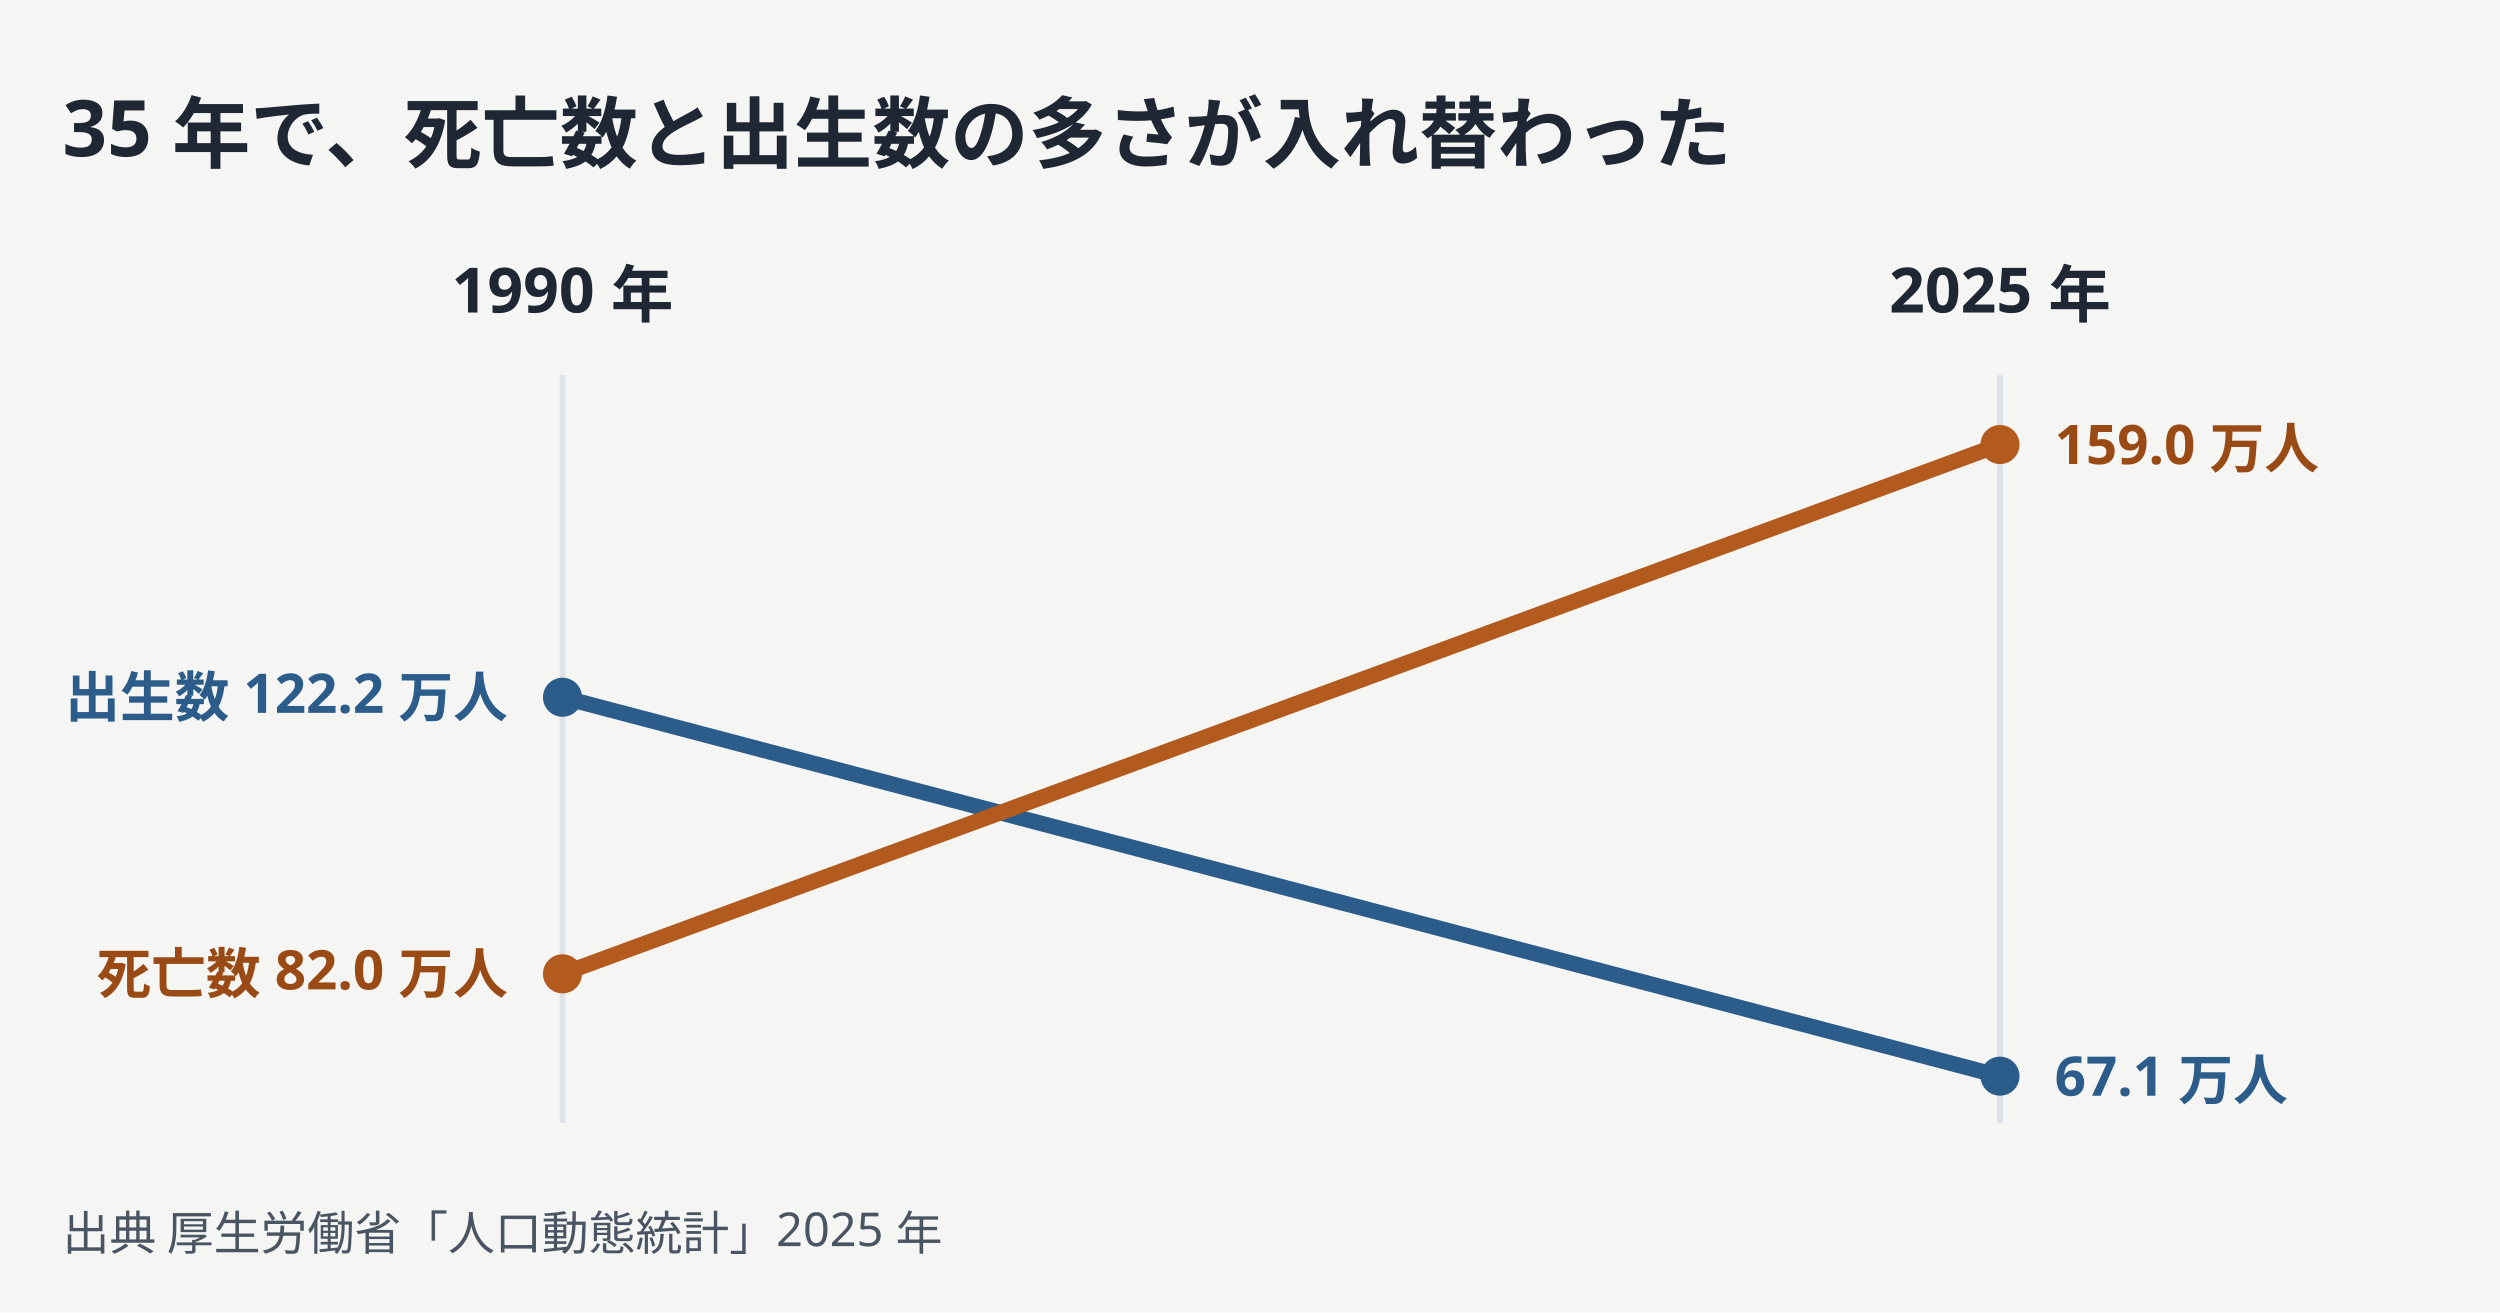
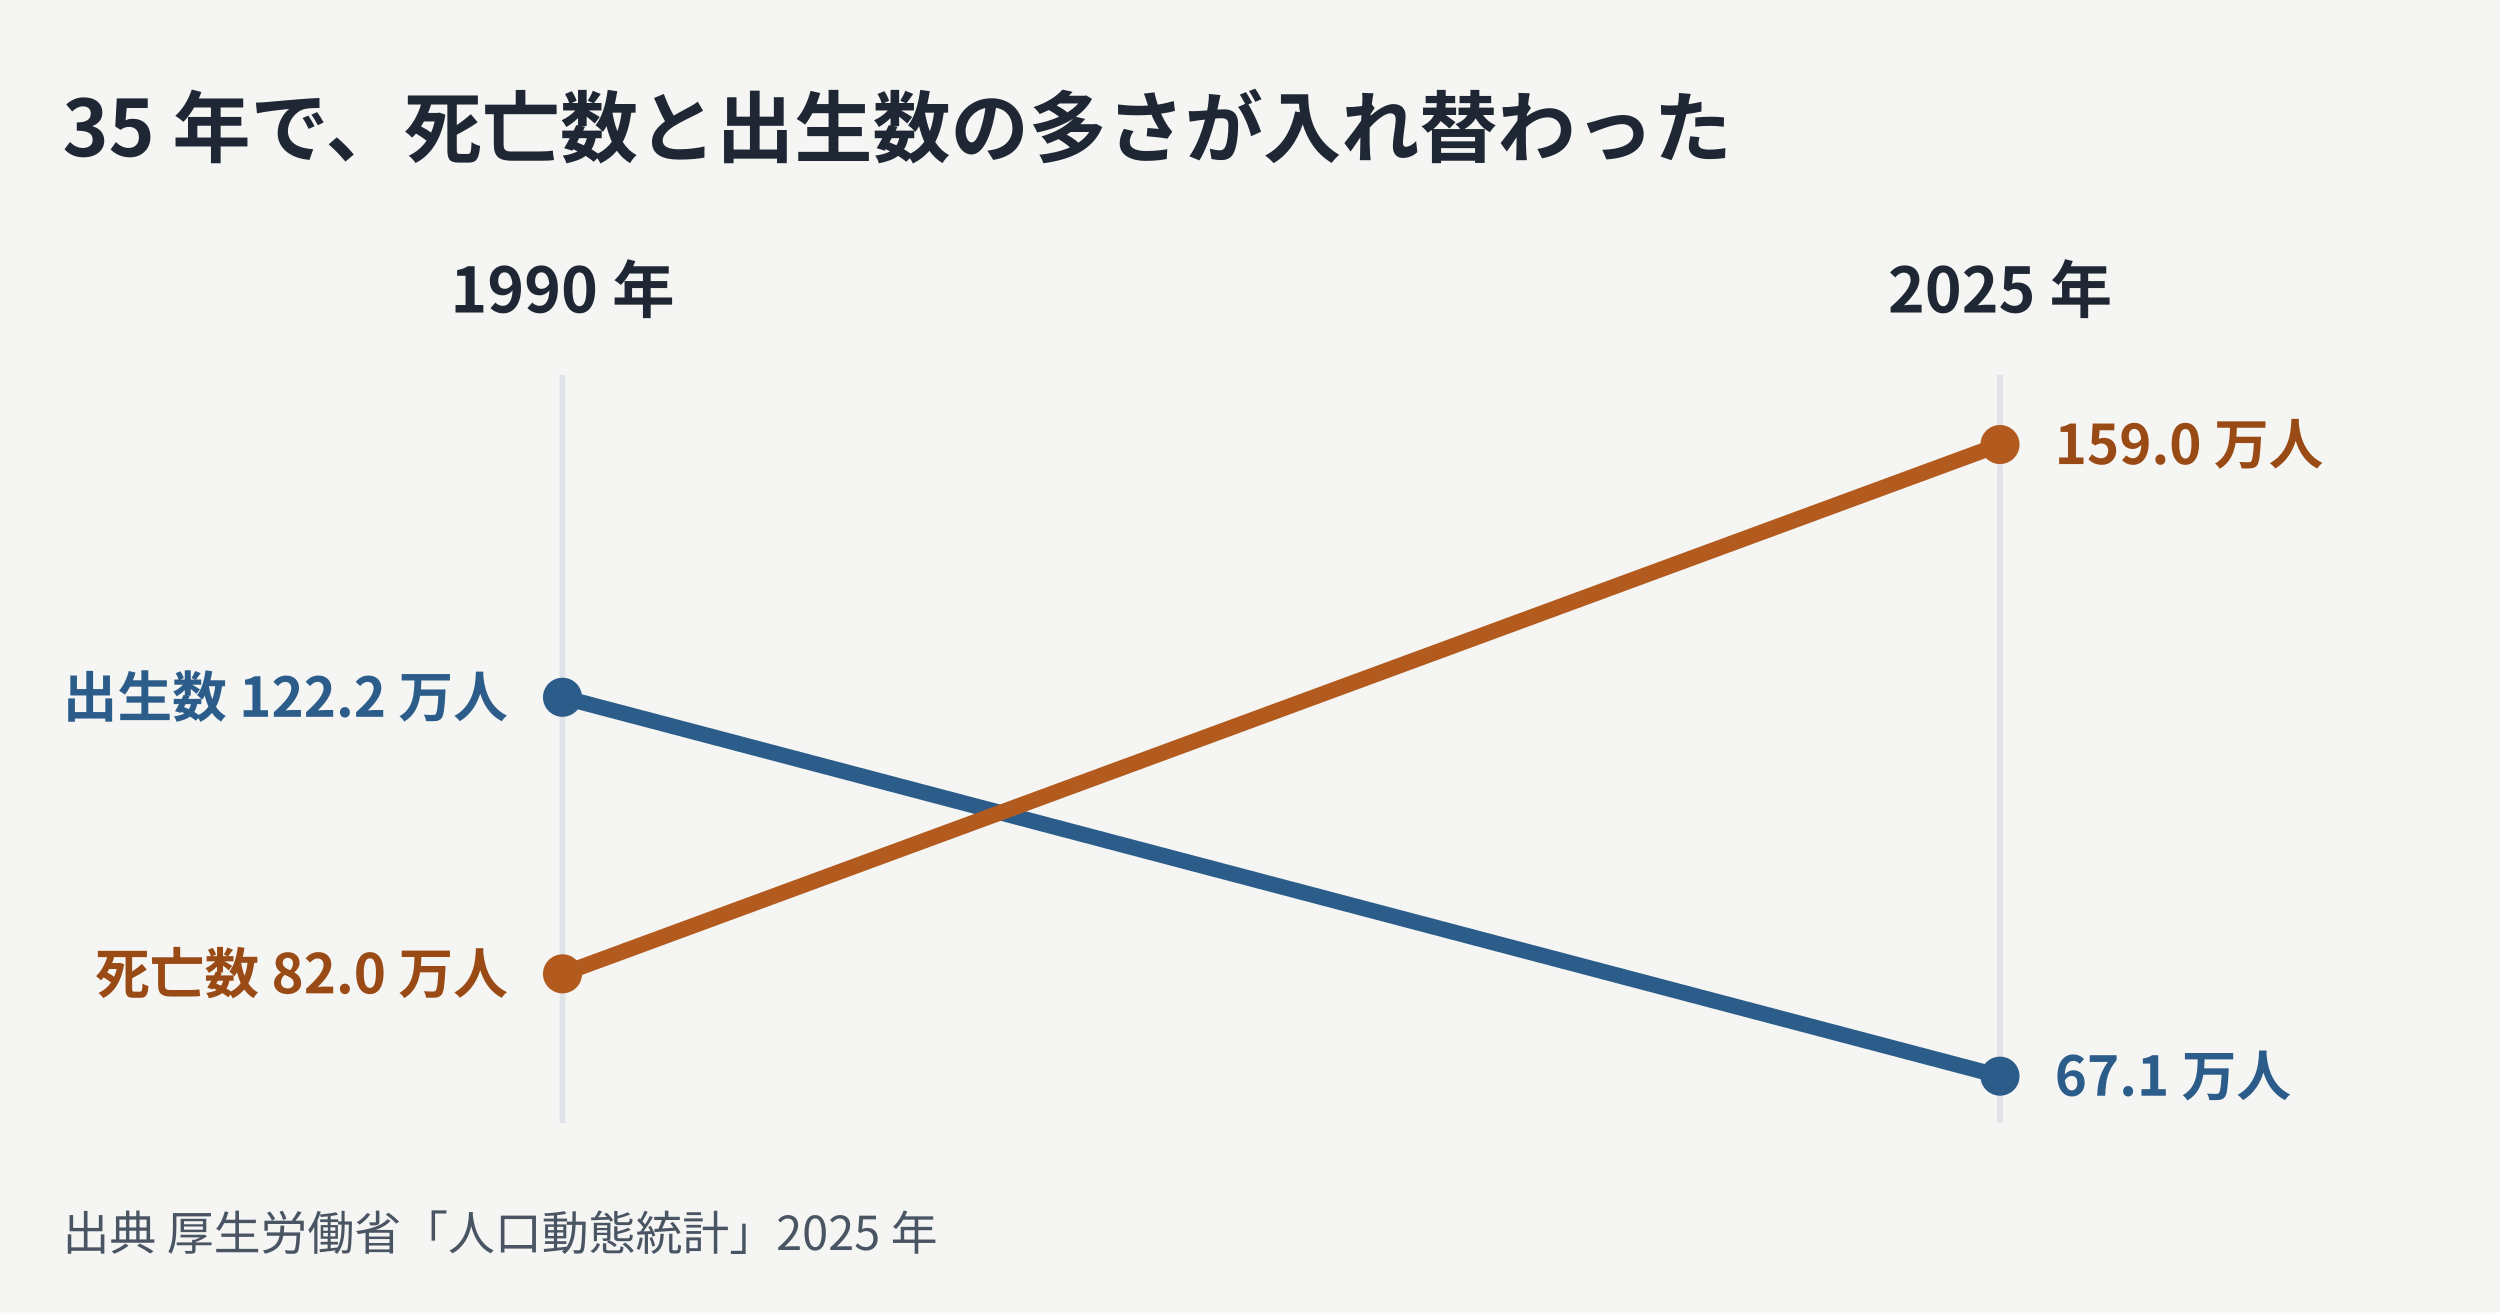
- <svg xmlns="http://www.w3.org/2000/svg" viewBox="0 0 640 336" width="640" height="336" font-family="'BIZ UDPGothic','Yu Gothic UI','Meiryo','Hiragino Sans','Noto Sans JP',sans-serif">
+ <svg xmlns="http://www.w3.org/2000/svg" viewBox="0 0 640 336" width="640" height="336" font-family="'BIZ UDPGothic','Yu Gothic UI','Meiryo','Hiragino Sans','Noto Sans JP','Noto Sans CJK JP','IPAPGothic',sans-serif">
  <rect x="0" y="0" width="640" height="336" fill="#f5f6f4" />
  <style>
    .title { font-size: 20px; font-weight: 700; fill: #1e2733; }
    .h { font-size: 16px; font-weight: 700; fill: #1e2733; }
    .t { font-size: 16px; fill: #1e2733; }
    .s { font-size: 14px; fill: #4a5563; }
    .hp { font-size: 16px; font-weight: 700; fill: #2b5c8a; }
    .p { font-size: 14px; font-weight: 700; fill: #2b5c8a; }
    .o { font-size: 14px; font-weight: 700; fill: #9a4a14; }
    .src { font-size: 12px; fill: #4a5563; }
  </style>
  <text x="16" y="40" class="title">35 年で、死亡数と出生数の多さが入れ替わった</text>
  <text x="144" y="80" class="h" text-anchor="middle">1990 年</text>
  <text x="512" y="80" class="h" text-anchor="middle">2025 年</text>
  <path d="M144,96 V287.5 M512,96 V287.5" stroke="#dfe2e6" stroke-width="1.5" />
  <path d="M144,178.5 L512,275.5" stroke="#2b5c8a" stroke-width="4" stroke-linecap="round" />
  <circle cx="144" cy="178.5" r="5" fill="#2b5c8a" />
  <circle cx="512" cy="275.5" r="5" fill="#2b5c8a" />
  <text x="130" y="183.5" class="p" text-anchor="end">出生数 122.2 万人</text>
  <text x="526" y="280.5" class="p">67.1 万人</text>
  <path d="M144,249.3 L512,113.8" stroke="#b35a1f" stroke-width="4" stroke-linecap="round" />
  <circle cx="144" cy="249.3" r="5" fill="#b35a1f" />
  <circle cx="512" cy="113.8" r="5" fill="#b35a1f" />
  <text x="130" y="254.3" class="o" text-anchor="end">死亡数 82.0 万人</text>
  <text x="526" y="118.8" class="o">159.0 万人</text>
  <text x="16" y="320" class="src">出典 厚生労働省「人口動態統計」2025 年</text>
</svg>
